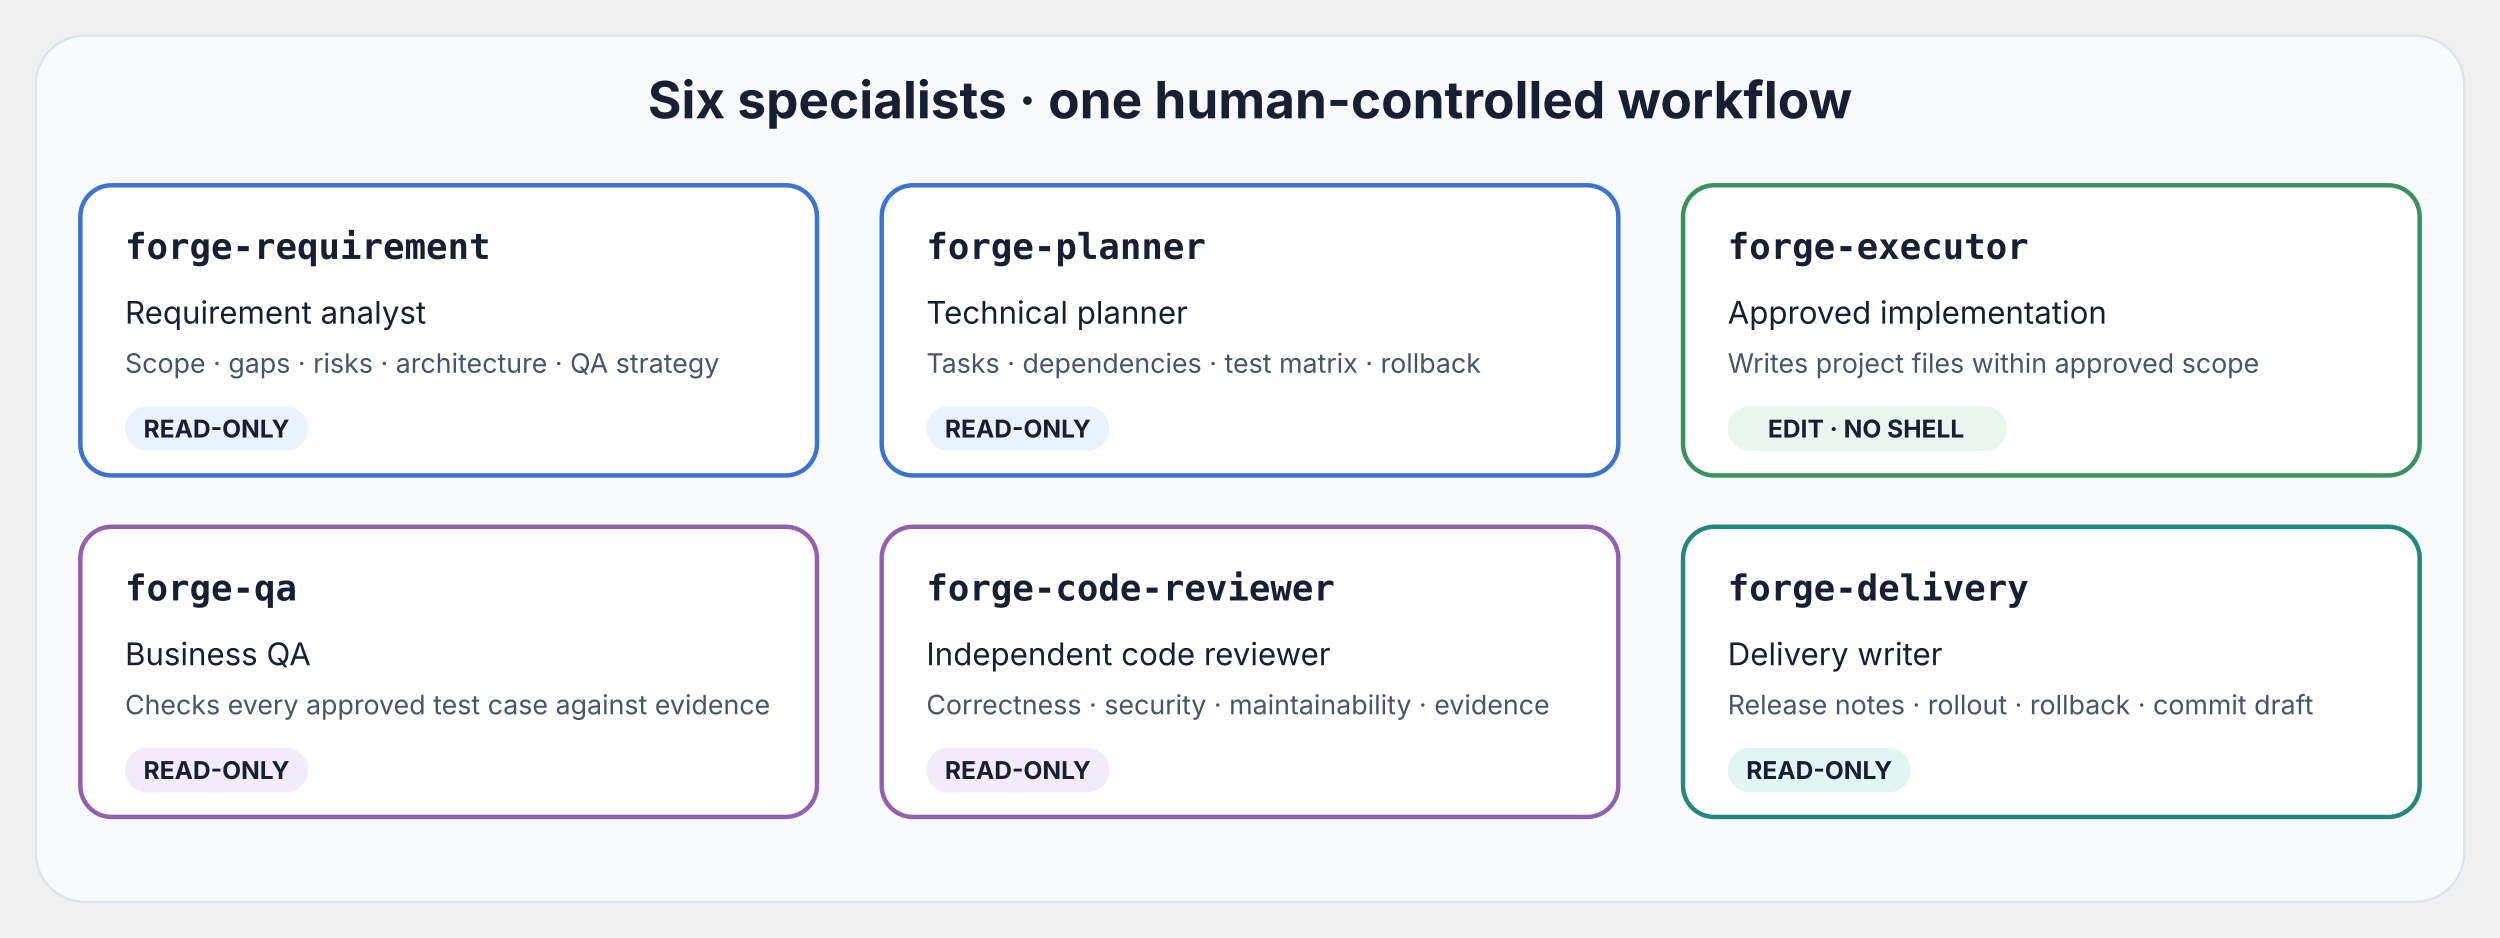
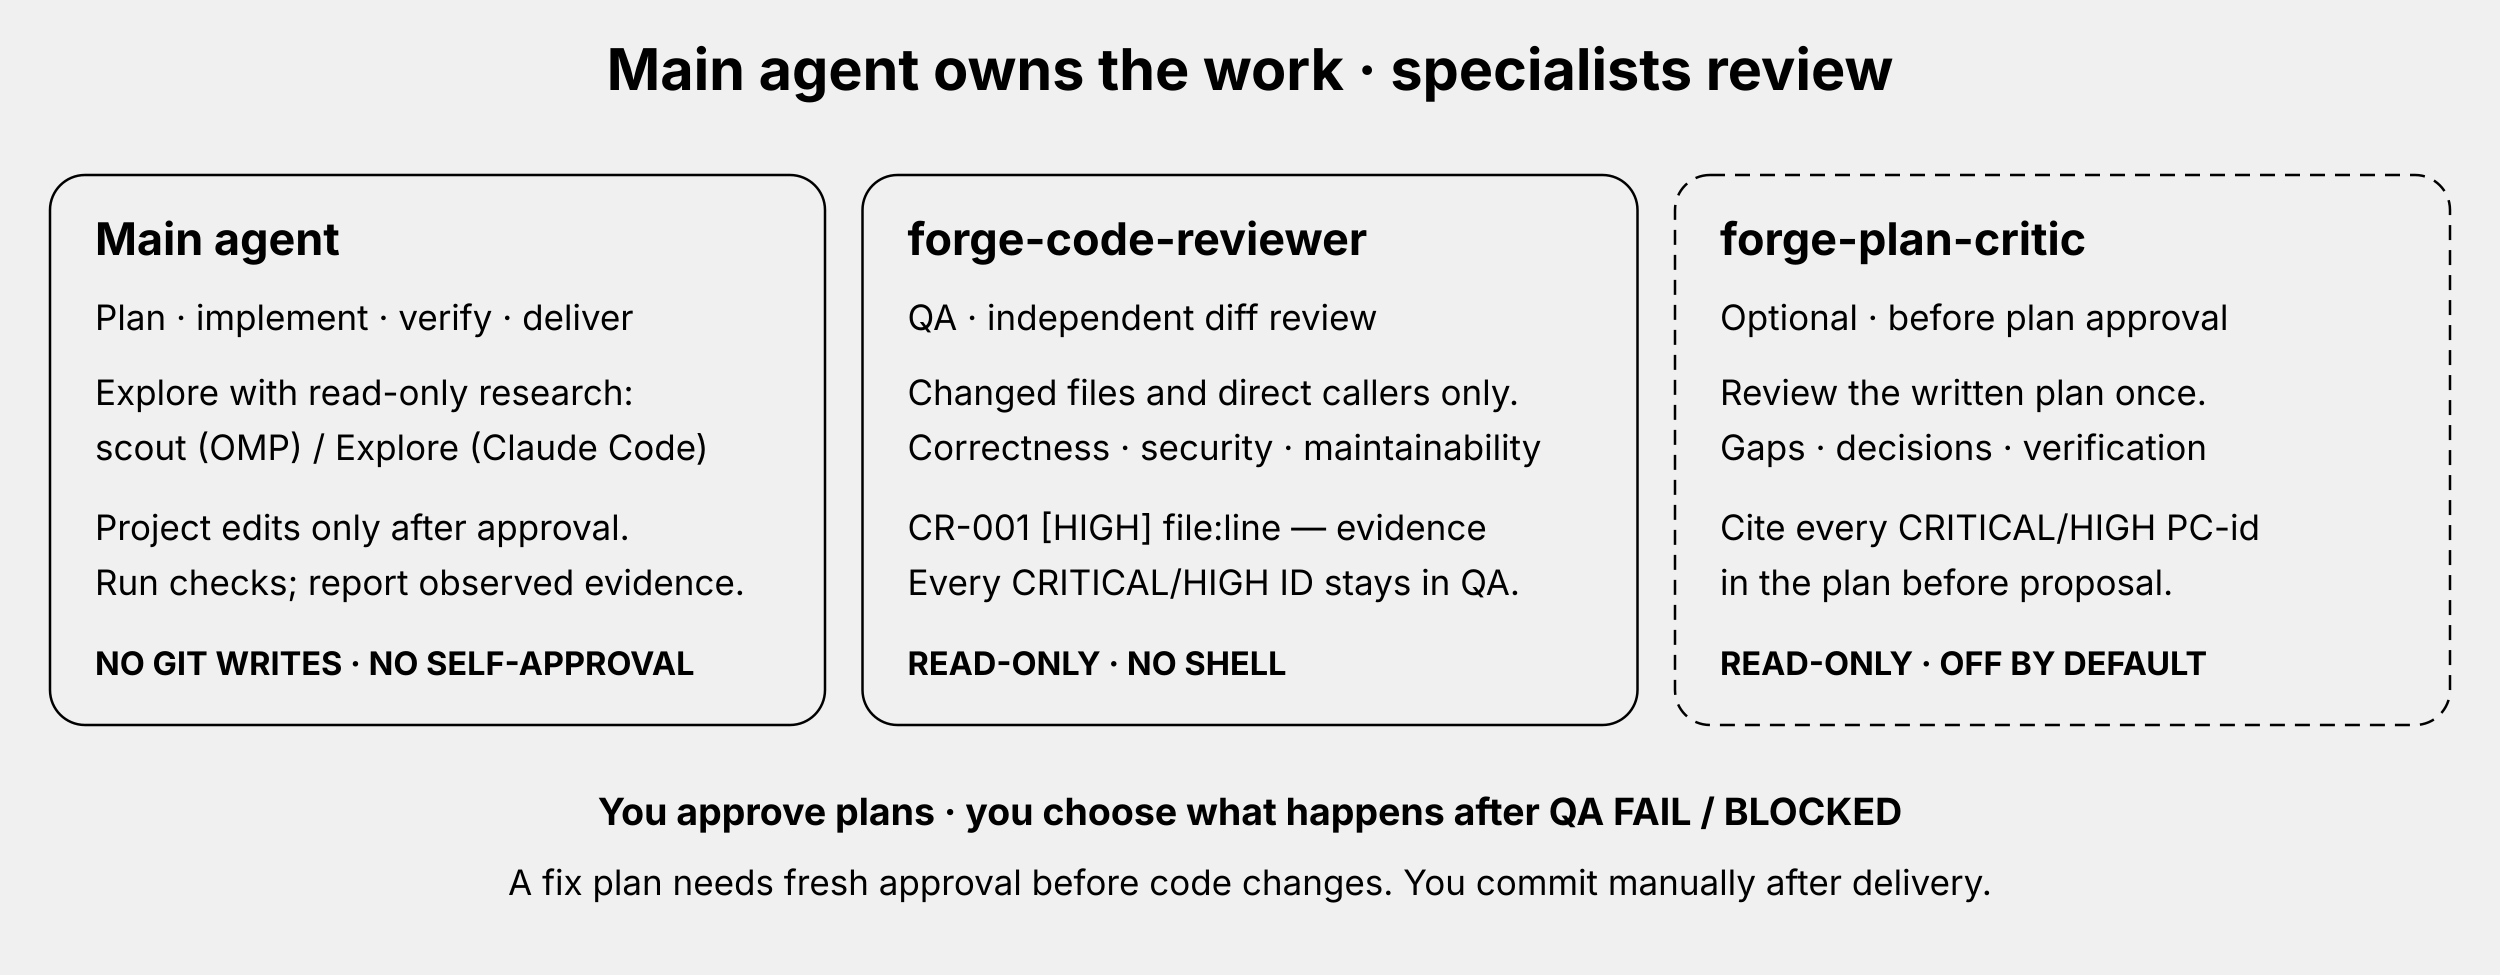
- <svg xmlns="http://www.w3.org/2000/svg" viewBox="0 0 1120 420" role="img" aria-labelledby="title desc">
-   <defs>
-     <style>text{font-family:Inter,ui-sans-serif,system-ui,-apple-system,"Segoe UI",sans-serif;fill:#172033}.name{font-family:ui-monospace,SFMono-Regular,Menlo,monospace;font-size:16px;font-weight:700}.role{font-size:14px}.detail{font-size:12px;fill:#475569}.tag{font-size:11px;font-weight:650}</style>
-   </defs>
-   <rect x="16" y="16" width="1088" height="388" rx="22" fill="#f8fafc" stroke="#dbe3ed" />
-   <text x="560" y="53" text-anchor="middle" font-size="23" font-weight="750">Six specialists · one human-controlled workflow</text>
-   <g>
-     <g transform="translate(36 83)">
-       <rect width="330" height="130" rx="14" fill="#fff" stroke="#3b73d1" stroke-width="2" />
-       <text x="20" y="33" class="name">forge-requirement</text>
-       <text x="20" y="62" class="role">Requirement analyst</text>
-       <text x="20" y="84" class="detail">Scope · gaps · risks · architecture · QA strategy</text>
-       <rect x="20" y="99" width="82" height="20" rx="10" fill="#eaf2ff" />
-       <text x="61" y="113" text-anchor="middle" class="tag">READ-ONLY</text>
-     </g>
-     <g transform="translate(395 83)">
-       <rect width="330" height="130" rx="14" fill="#fff" stroke="#3b73d1" stroke-width="2" />
-       <text x="20" y="33" class="name">forge-planner</text>
-       <text x="20" y="62" class="role">Technical planner</text>
-       <text x="20" y="84" class="detail">Tasks · dependencies · test matrix · rollback</text>
-       <rect x="20" y="99" width="82" height="20" rx="10" fill="#eaf2ff" />
-       <text x="61" y="113" text-anchor="middle" class="tag">READ-ONLY</text>
-     </g>
-     <g transform="translate(754 83)">
-       <rect width="330" height="130" rx="14" fill="#fff" stroke="#37935b" stroke-width="2" />
-       <text x="20" y="33" class="name">forge-executor</text>
-       <text x="20" y="62" class="role">Approved implementation</text>
-       <text x="20" y="84" class="detail">Writes project files within approved scope</text>
-       <rect x="20" y="99" width="125" height="20" rx="10" fill="#e8f7ed" />
-       <text x="82" y="113" text-anchor="middle" class="tag">EDIT · NO SHELL</text>
-     </g>
-     <g transform="translate(36 236)">
-       <rect width="330" height="130" rx="14" fill="#fff" stroke="#9360ad" stroke-width="2" />
-       <text x="20" y="33" class="name">forge-qa</text>
-       <text x="20" y="62" class="role">Business QA</text>
-       <text x="20" y="84" class="detail">Checks every approved test case against evidence</text>
-       <rect x="20" y="99" width="82" height="20" rx="10" fill="#f3eafa" />
-       <text x="61" y="113" text-anchor="middle" class="tag">READ-ONLY</text>
-     </g>
-     <g transform="translate(395 236)">
-       <rect width="330" height="130" rx="14" fill="#fff" stroke="#9360ad" stroke-width="2" />
-       <text x="20" y="33" class="name">forge-code-reviewer</text>
-       <text x="20" y="62" class="role">Independent code reviewer</text>
-       <text x="20" y="84" class="detail">Correctness · security · maintainability · evidence</text>
-       <rect x="20" y="99" width="82" height="20" rx="10" fill="#f3eafa" />
-       <text x="61" y="113" text-anchor="middle" class="tag">READ-ONLY</text>
-     </g>
-     <g transform="translate(754 236)">
-       <rect width="330" height="130" rx="14" fill="#fff" stroke="#23877b" stroke-width="2" />
-       <text x="20" y="33" class="name">forge-delivery</text>
-       <text x="20" y="62" class="role">Delivery writer</text>
-       <text x="20" y="84" class="detail">Release notes · rollout · rollback · commit draft</text>
-       <rect x="20" y="99" width="82" height="20" rx="10" fill="#e1f5f2" />
-       <text x="61" y="113" text-anchor="middle" class="tag">READ-ONLY</text>
-     </g>
+ <svg xmlns="http://www.w3.org/2000/svg" viewBox="0 0 1000 390" role="img" aria-labelledby="title desc" font-family="Inter, system-ui, sans-serif" fill="currentColor">
+   <text x="500" y="36" text-anchor="middle" font-size="23" font-weight="700">Main agent owns the work · specialists review</text>
+   <g transform="translate(20 70)">
+     <rect width="310" height="220" rx="14" fill="none" stroke="currentColor" />
+     <text x="18" y="32" font-size="18" font-weight="700">Main agent</text>
+     <text x="18" y="62" font-size="14">Plan · implement · verify · deliver</text>
+     <text x="18" y="92" font-size="14">Explore with read-only research:</text>
+     <text x="18" y="114" font-size="14">scout (OMP) / Explore (Claude Code)</text>
+     <text x="18" y="146" font-size="14">Project edits only after approval.</text>
+     <text x="18" y="168" font-size="14">Run checks; report observed evidence.</text>
+     <text x="18" y="200" font-size="13" font-weight="700">NO GIT WRITES · NO SELF-APPROVAL</text>
  </g>
+   <g transform="translate(345 70)">
+     <rect width="310" height="220" rx="14" fill="none" stroke="currentColor" />
+     <text x="18" y="32" font-size="18" font-weight="700">forge-code-reviewer</text>
+     <text x="18" y="62" font-size="14">QA · independent diff review</text>
+     <text x="18" y="92" font-size="14">Changed files and direct callers only.</text>
+     <text x="18" y="114" font-size="14">Correctness · security · maintainability</text>
+     <text x="18" y="146" font-size="14">CR-001 [HIGH] file:line — evidence</text>
+     <text x="18" y="168" font-size="14">Every CRITICAL/HIGH ID stays in QA.</text>
+     <text x="18" y="200" font-size="13" font-weight="700">READ-ONLY · NO SHELL</text>
+   </g>
+   <g transform="translate(670 70)">
+     <rect width="310" height="220" rx="14" fill="none" stroke="currentColor" stroke-dasharray="6 4" />
+     <text x="18" y="32" font-size="18" font-weight="700">forge-plan-critic</text>
+     <text x="18" y="62" font-size="14">Optional · before plan approval</text>
+     <text x="18" y="92" font-size="14">Review the written plan once.</text>
+     <text x="18" y="114" font-size="14">Gaps · decisions · verification</text>
+     <text x="18" y="146" font-size="14">Cite every CRITICAL/HIGH PC-id</text>
+     <text x="18" y="168" font-size="14">in the plan before proposal.</text>
+     <text x="18" y="200" font-size="13" font-weight="700">READ-ONLY · OFF BY DEFAULT</text>
+   </g>
+   <text x="500" y="330" text-anchor="middle" font-size="15" font-weight="700">You approve plans · you choose what happens after QA FAIL / BLOCKED</text>
+   <text x="500" y="358" text-anchor="middle" font-size="14">A fix plan needs fresh approval before code changes. You commit manually after delivery.</text>
</svg>
